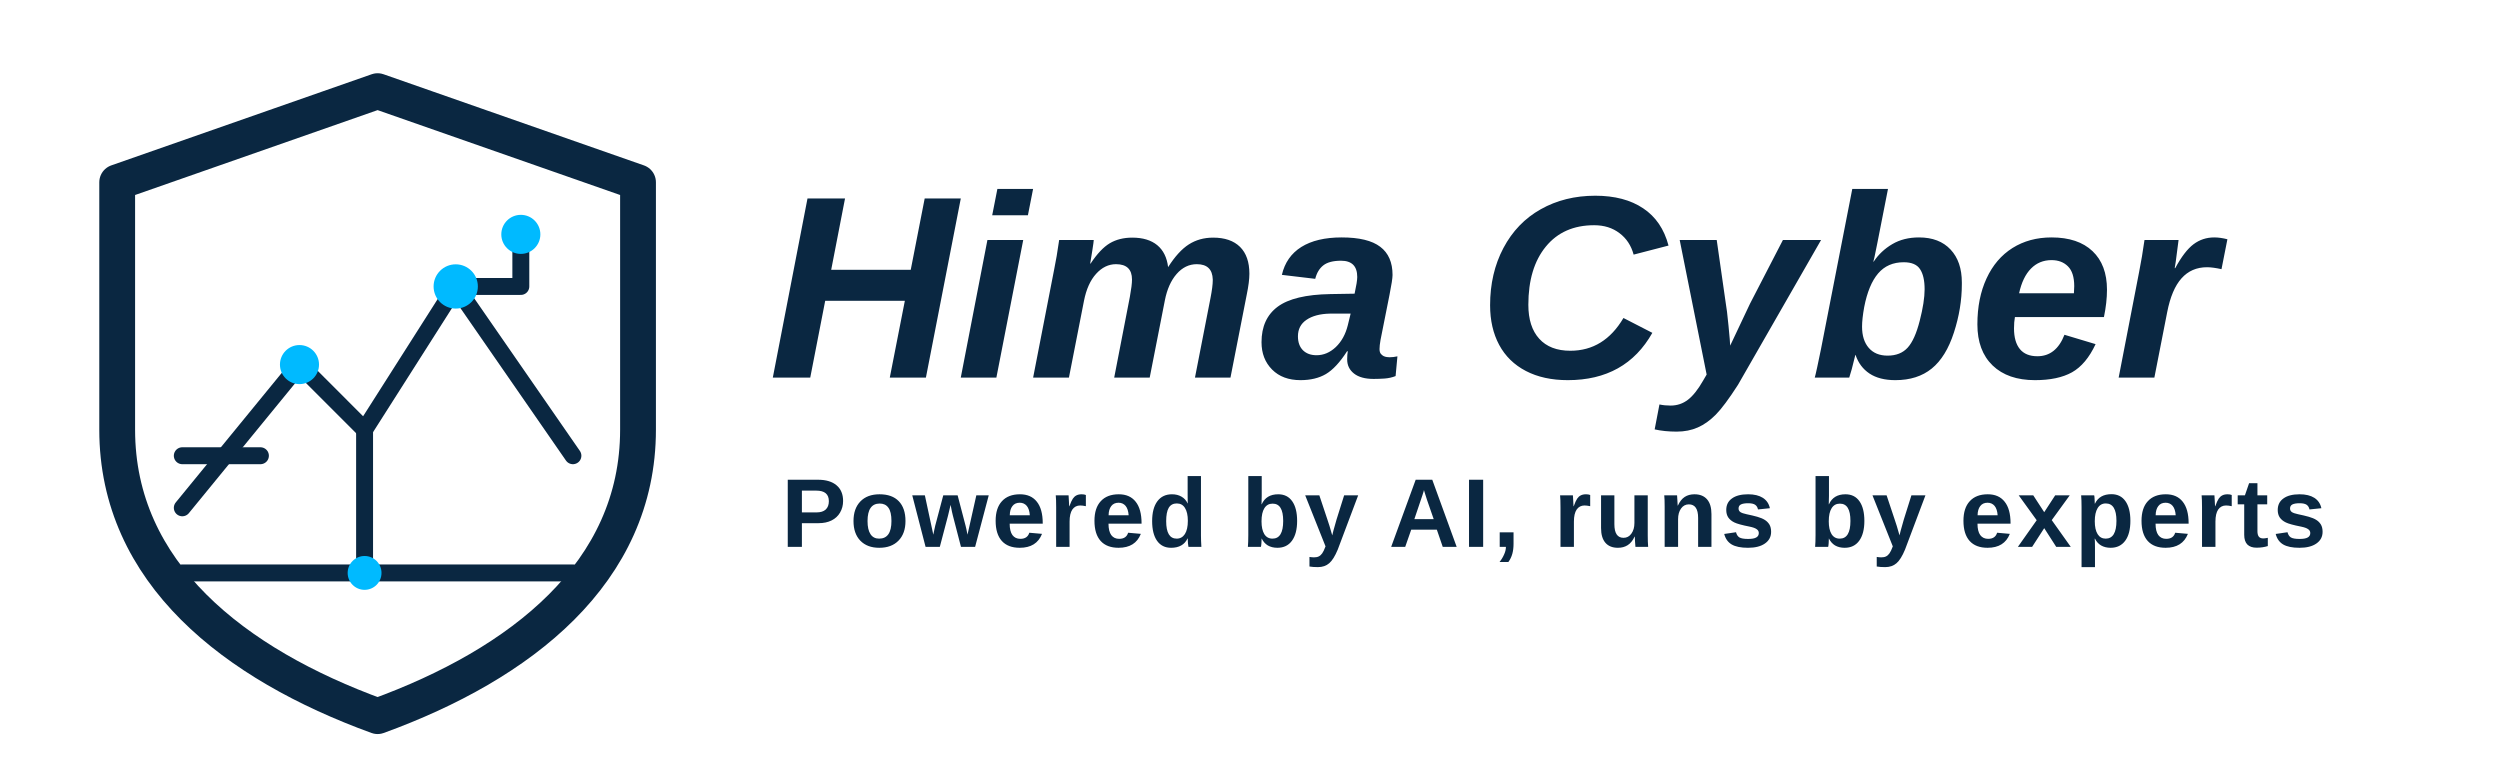
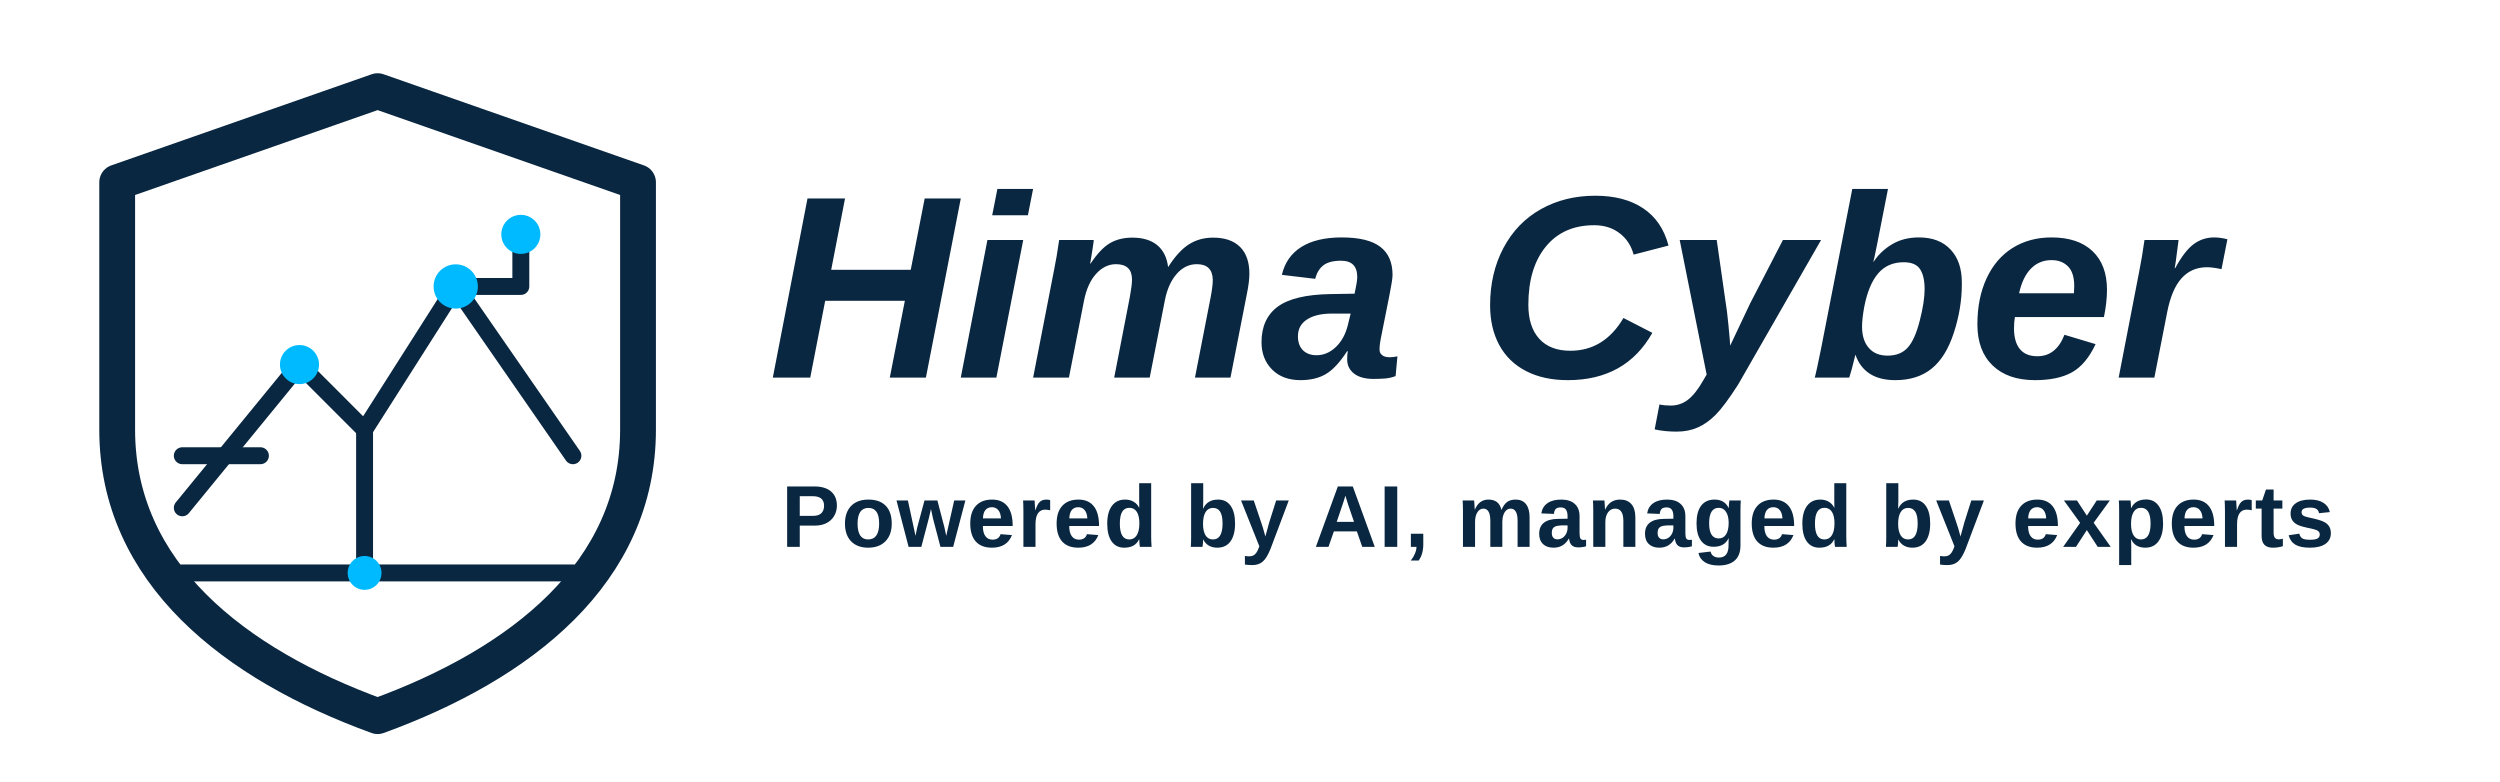
<svg xmlns="http://www.w3.org/2000/svg" viewBox="0 0 384 120" role="img" aria-label="Hima Cyber">
  <defs>
    <linearGradient id="himaShieldStroke" x1="0" y1="0" x2="1" y2="1">
      <stop offset="0" stop-color="#0A2741" />
      <stop offset="1" stop-color="#0A2741" />
    </linearGradient>
  </defs>
  <g fill="none" stroke="#0A2741" stroke-width="5.5" stroke-linecap="round" stroke-linejoin="round">
    <path d="M58 14 L98 28 V66 C98 88 80 102 58 110 C36 102 18 88 18 66 V28 Z" />
  </g>
  <g fill="none" stroke="#0A2741" stroke-width="2.6" stroke-linecap="round" stroke-linejoin="round">
    <path d="M28 78 L46 56 L56 66 L70 44 L88 70" />
    <path d="M28 88 L88 88" />
    <path d="M28 70 L40 70" />
    <path d="M70 44 L80 44 L80 36" />
    <path d="M56 66 L56 88" />
  </g>
  <g fill="#00BAFF">
    <circle cx="70" cy="44" r="3.4" />
    <circle cx="80" cy="36" r="3" />
    <circle cx="46" cy="56" r="3" />
    <circle cx="56" cy="88" r="2.6" />
  </g>
  <text x="118" y="58" font-family="Montserrat, Arial, sans-serif" font-weight="800" font-size="40" fill="#0A2741" font-style="italic">Hima Cyber</text>
-   <text x="120" y="84" font-family="Montserrat, Arial, sans-serif" font-weight="600" font-size="15" letter-spacing="0.5" fill="#0A2741">Powered by AI, runs by experts</text>
+   <text x="120" y="84" font-family="Montserrat, Arial, sans-serif" font-weight="600" font-size="13.5" letter-spacing="0.25" fill="#0A2741">Powered by AI, managed by experts</text>
</svg>
